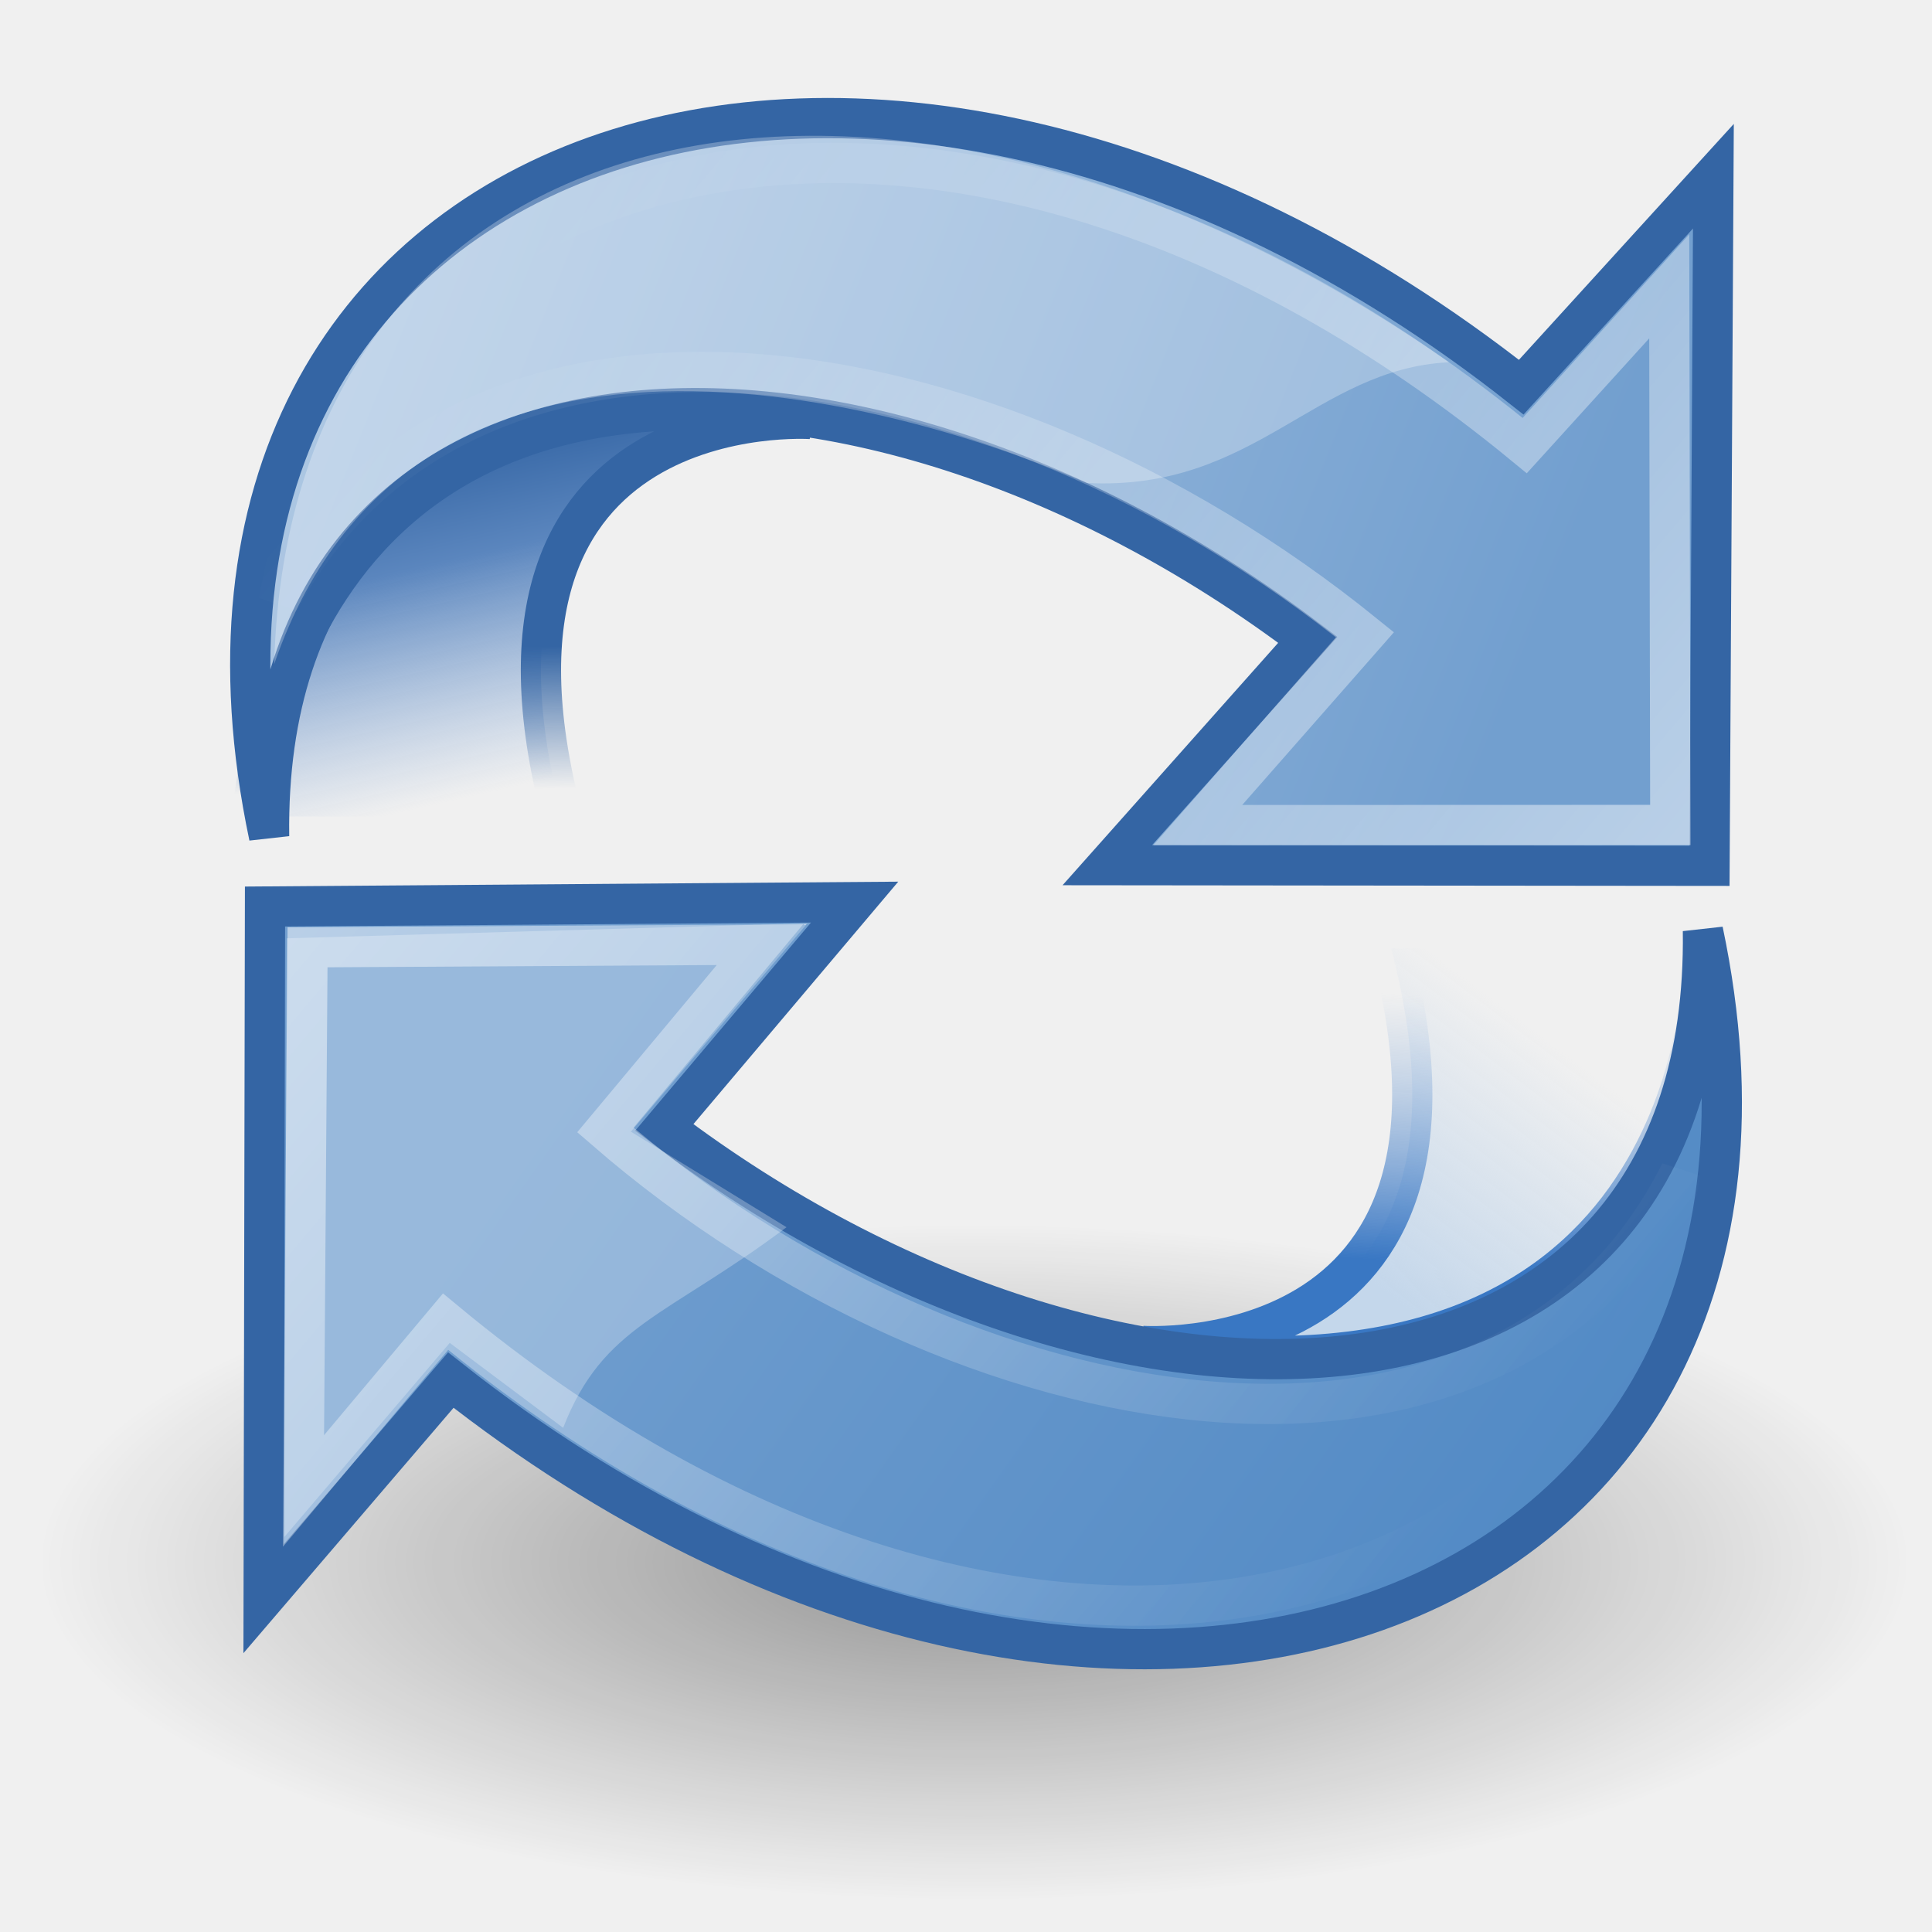
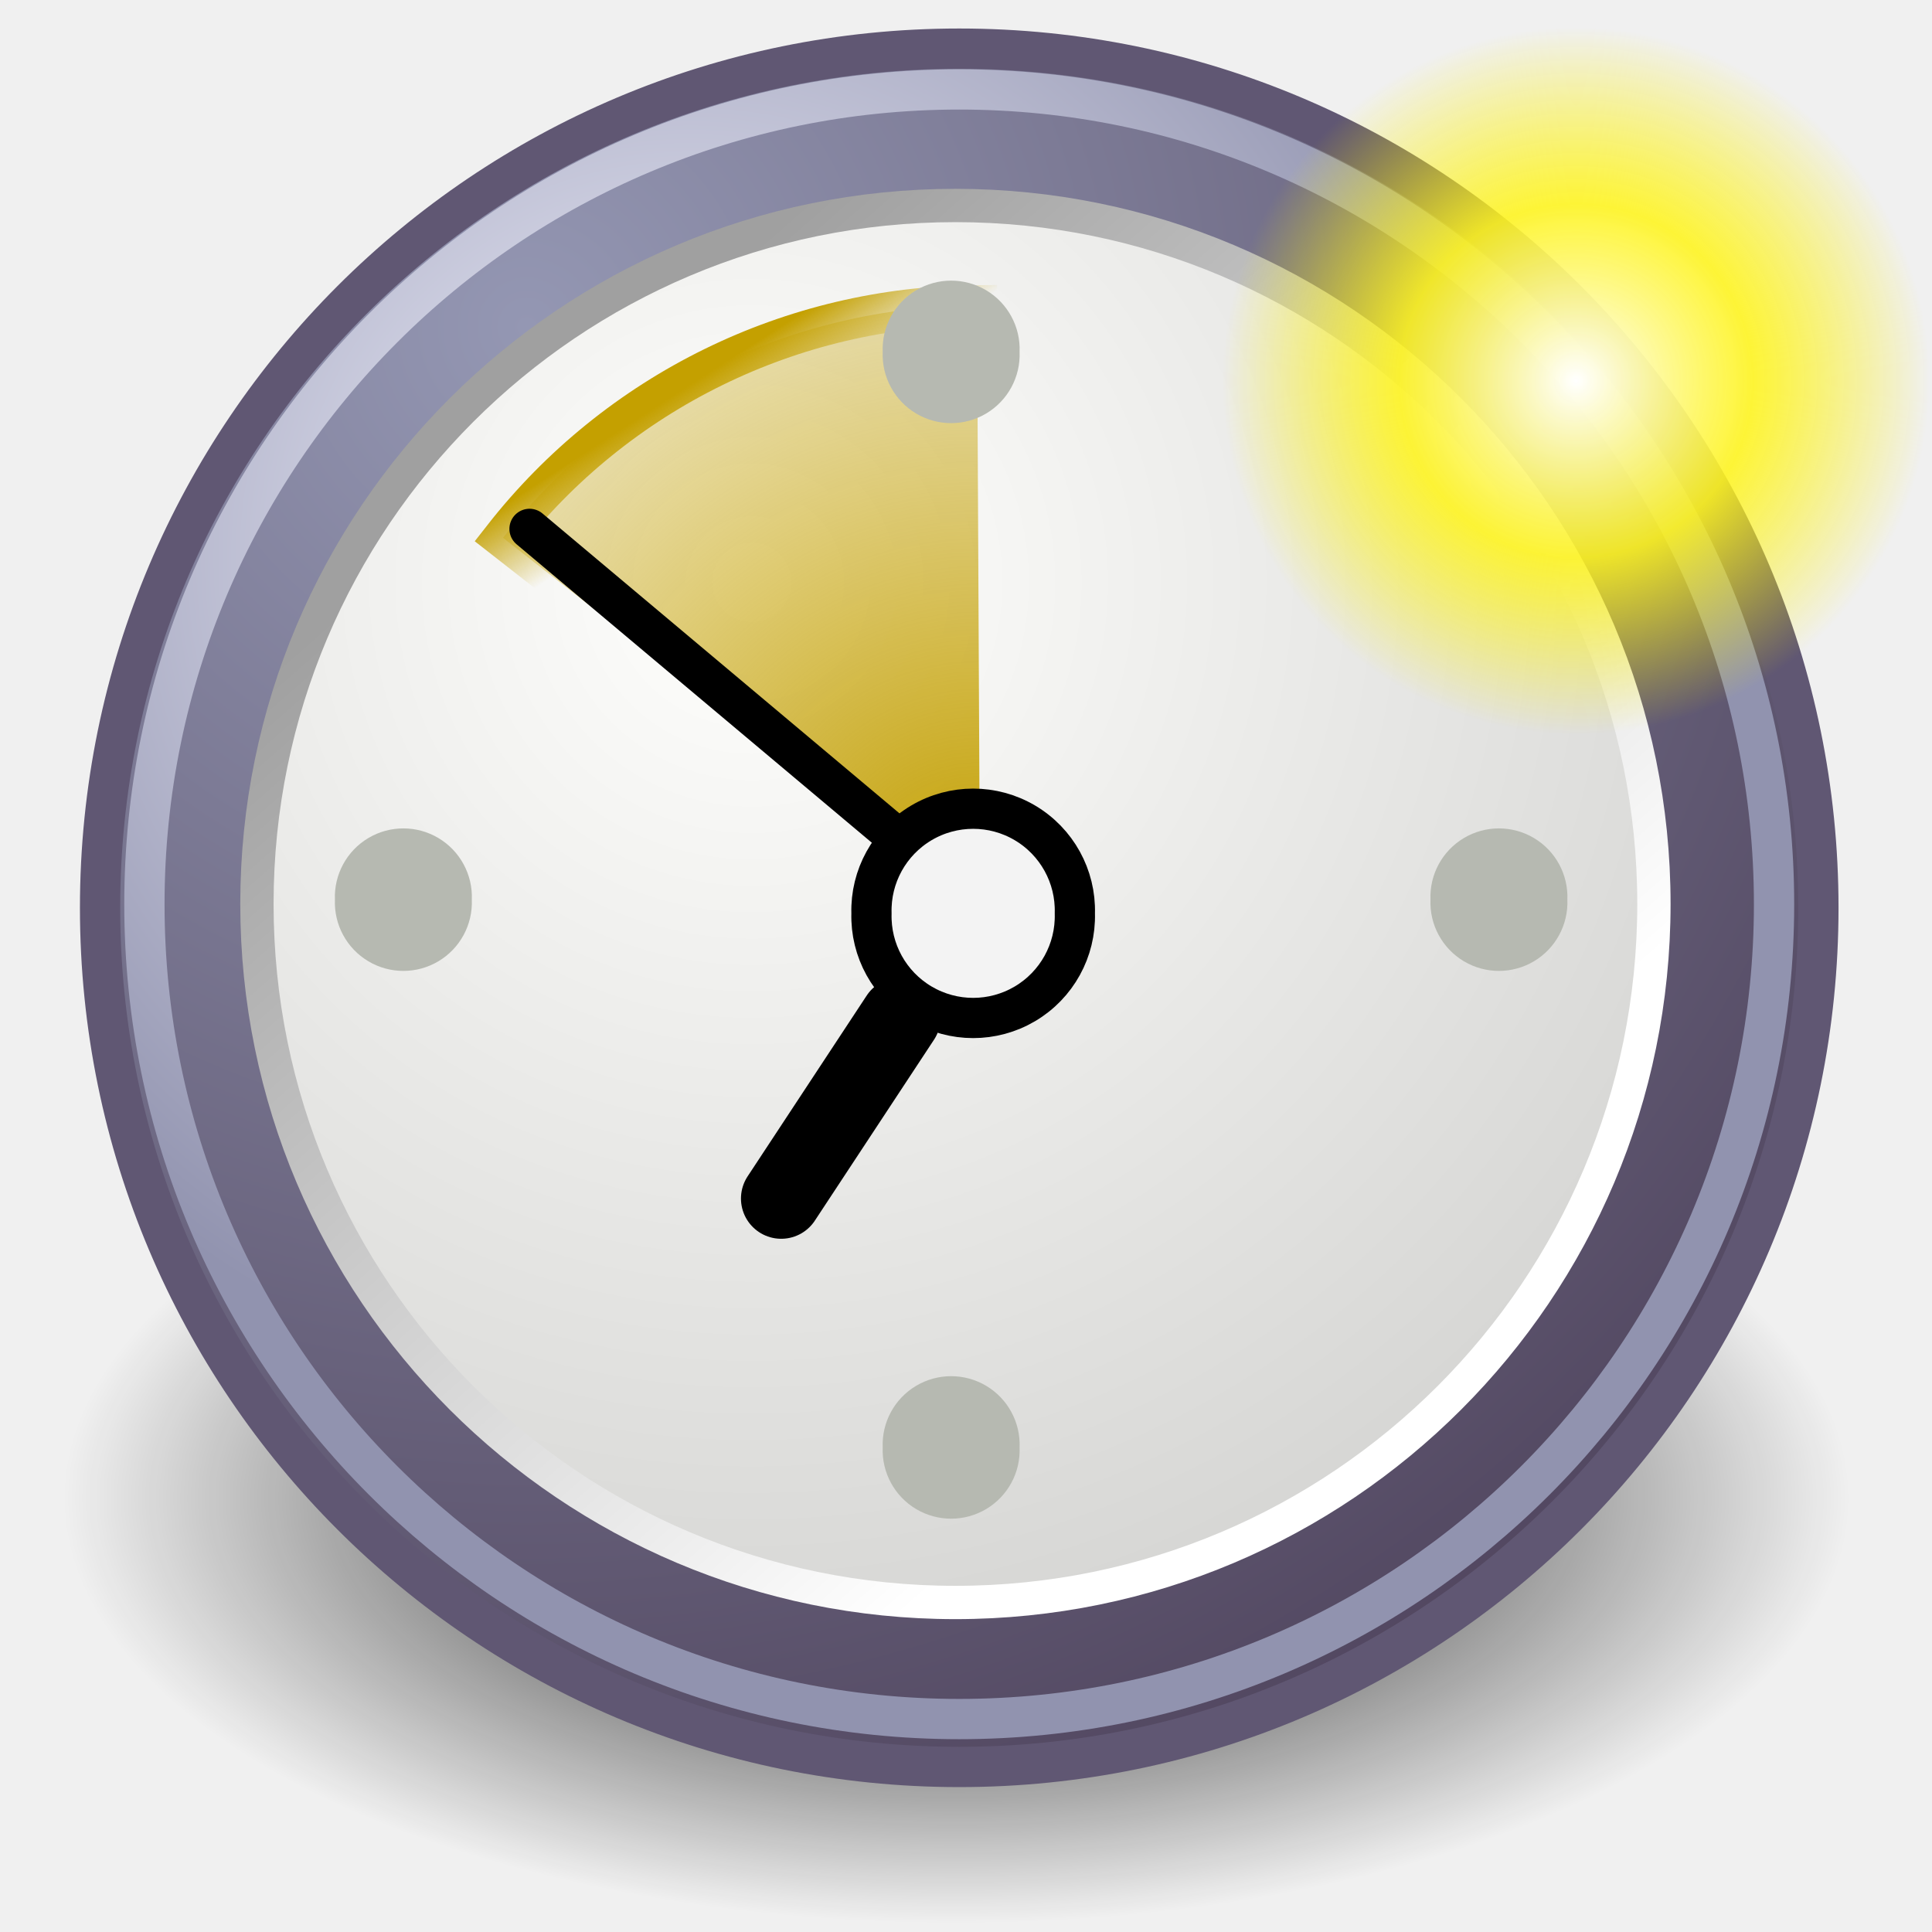
<svg xmlns="http://www.w3.org/2000/svg" xmlns:xlink="http://www.w3.org/1999/xlink" width="48px" height="48px" id="svg11300">
  <defs id="defs3">
-     <linearGradient id="linearGradient2690">
-       <stop style="stop-color:#c4d7eb;stop-opacity:1;" offset="0" id="stop2692" />
-       <stop style="stop-color:#c4d7eb;stop-opacity:0;" offset="1" id="stop2694" />
+     <linearGradient id="linearGradient5204">
+       <stop style="stop-color:#c4a000;stop-opacity:1;" offset="0" id="stop5206" />
+       <stop style="stop-color:#c4a000;stop-opacity:0;" offset="1" id="stop5208" />
    </linearGradient>
-     <linearGradient id="linearGradient2682">
-       <stop style="stop-color:#3977c3;stop-opacity:1;" offset="0" id="stop2684" />
-       <stop style="stop-color:#89aedc;stop-opacity:0;" offset="1" id="stop2686" />
+     <linearGradient id="linearGradient5196">
+       <stop style="stop-color:#c4a000;stop-opacity:1;" offset="0" id="stop5198" />
+       <stop style="stop-color:#c4a000;stop-opacity:0;" offset="1" id="stop5200" />
    </linearGradient>
-     <linearGradient id="linearGradient2402">
-       <stop style="stop-color:#729fcf;stop-opacity:1;" offset="0" id="stop2404" />
-       <stop style="stop-color:#528ac5;stop-opacity:1;" offset="1" id="stop2406" />
+     <linearGradient id="linearGradient12512">
+       <stop style="stop-color:#ffffff;stop-opacity:1;" offset="0" id="stop12513" />
+       <stop style="stop-color:#fff520;stop-opacity:0.891;" offset="0.5" id="stop12517" />
+       <stop style="stop-color:#fff300;stop-opacity:0;" offset="1" id="stop12514" />
    </linearGradient>
-     <linearGradient id="linearGradient2380">
-       <stop style="stop-color:#b9cfe7;stop-opacity:1" offset="0" id="stop2382" />
-       <stop style="stop-color:#729fcf;stop-opacity:1" offset="1" id="stop2384" />
+     <radialGradient xlink:href="#linearGradient12512" id="radialGradient278" gradientUnits="userSpaceOnUse" cx="55" cy="125" fx="55" fy="125" r="14.375" />
+     <linearGradient id="linearGradient10653">
+       <stop style="stop-color:#f3f4ff;stop-opacity:1;" offset="0" id="stop10655" />
+       <stop style="stop-color:#9193af;stop-opacity:1;" offset="1" id="stop10657" />
    </linearGradient>
-     <linearGradient id="linearGradient2871">
-       <stop style="stop-color:#3465a4;stop-opacity:1;" offset="0" id="stop2873" />
-       <stop style="stop-color:#3465a4;stop-opacity:1" offset="1" id="stop2875" />
+     <linearGradient id="linearGradient42174">
+       <stop style="stop-color:#a0a0a0;stop-opacity:1;" offset="0" id="stop42176" />
+       <stop style="stop-color:#ffffff;stop-opacity:1;" offset="1" id="stop42178" />
    </linearGradient>
-     <linearGradient id="linearGradient2847">
-       <stop style="stop-color:#3465a4;stop-opacity:1;" offset="0" id="stop2849" />
-       <stop style="stop-color:#3465a4;stop-opacity:0;" offset="1" id="stop2851" />
+     <linearGradient id="linearGradient2145">
+       <stop style="stop-color:#fffffd;stop-opacity:1;" offset="0" id="stop2147" />
+       <stop style="stop-color:#cbcbc9;stop-opacity:1;" offset="1" id="stop2149" />
    </linearGradient>
-     <linearGradient id="linearGradient2831">
-       <stop style="stop-color:#3465a4;stop-opacity:1;" offset="0" id="stop2833" />
-       <stop id="stop2855" offset="0.333" style="stop-color:#5b86be;stop-opacity:1;" />
-       <stop style="stop-color:#83a8d8;stop-opacity:0;" offset="1" id="stop2835" />
+     <linearGradient id="linearGradient37935">
+       <stop id="stop37937" offset="0" style="stop-color:#9497b3;stop-opacity:1;" />
+       <stop id="stop37939" offset="1" style="stop-color:#4c4059;stop-opacity:1;" />
    </linearGradient>
-     <linearGradient id="linearGradient2797">
-       <stop style="stop-color:#ffffff;stop-opacity:1;" offset="0" id="stop2799" />
-       <stop style="stop-color:#ffffff;stop-opacity:0;" offset="1" id="stop2801" />
+     <linearGradient id="linearGradient2152">
+       <stop id="stop2154" offset="0" style="stop-color:#9aa29a;stop-opacity:1;" />
+       <stop id="stop2156" offset="1" style="stop-color:#b5beb5;stop-opacity:1;" />
    </linearGradient>
-     <linearGradient id="linearGradient8662">
-       <stop style="stop-color:#000000;stop-opacity:1;" offset="0" id="stop8664" />
-       <stop style="stop-color:#000000;stop-opacity:0;" offset="1" id="stop8666" />
+     <linearGradient id="linearGradient3816">
+       <stop style="stop-color:#000000;stop-opacity:1;" offset="0" id="stop3818" />
+       <stop style="stop-color:#000000;stop-opacity:0;" offset="1" id="stop3820" />
    </linearGradient>
-     <linearGradient xlink:href="#linearGradient2831" id="linearGradient1486" gradientUnits="userSpaceOnUse" gradientTransform="translate(0.465413,-0.277593)" x1="13.479" y1="10.612" x2="15.419" y2="19.115" />
-     <linearGradient xlink:href="#linearGradient2847" id="linearGradient1488" gradientUnits="userSpaceOnUse" gradientTransform="matrix(-1,0,0,-1,47.52791,45.84741)" x1="37.128" y1="29.73" x2="37.065" y2="26.194" />
-     <linearGradient xlink:href="#linearGradient2797" id="linearGradient1491" gradientUnits="userSpaceOnUse" x1="5.965" y1="26.048" x2="52.854" y2="26.048" />
-     <linearGradient xlink:href="#linearGradient2797" id="linearGradient1493" gradientUnits="userSpaceOnUse" x1="5.965" y1="26.048" x2="52.854" y2="26.048" />
-     <linearGradient xlink:href="#linearGradient2871" id="linearGradient1501" gradientUnits="userSpaceOnUse" x1="46.835" y1="45.264" x2="45.38" y2="50.94" />
-     <radialGradient xlink:href="#linearGradient8662" id="radialGradient1503" gradientUnits="userSpaceOnUse" gradientTransform="matrix(1,0,0,0.536723,-9.680928e-14,16.87306)" cx="24.837" cy="36.421" fx="24.837" fy="36.421" r="15.645" />
-     <linearGradient xlink:href="#linearGradient2380" id="linearGradient2386" x1="62.514" y1="36.061" x2="15.985" y2="20.609" gradientUnits="userSpaceOnUse" />
-     <linearGradient xlink:href="#linearGradient2402" id="linearGradient2408" x1="18.936" y1="23.668" x2="53.589" y2="26.649" gradientUnits="userSpaceOnUse" />
-     <linearGradient xlink:href="#linearGradient2682" id="linearGradient2688" x1="36.714" y1="31.456" x2="37.124" y2="24.842" gradientUnits="userSpaceOnUse" />
-     <linearGradient xlink:href="#linearGradient2690" id="linearGradient2696" x1="32.648" y1="30.749" x2="37.124" y2="24.842" gradientUnits="userSpaceOnUse" />
+     <radialGradient xlink:href="#linearGradient3816" id="radialGradient3822" cx="31.113" cy="19.009" fx="31.113" fy="19.009" r="8.662" gradientUnits="userSpaceOnUse" />
+     <linearGradient xlink:href="#linearGradient2152" id="linearGradient4307" gradientUnits="userSpaceOnUse" gradientTransform="matrix(3.123841,0,0,0.969691,-31.88758,-19.59492)" x1="8.916" y1="37.197" x2="9.886" y2="52.091" />
+     <radialGradient xlink:href="#linearGradient10653" id="radialGradient4309" gradientUnits="userSpaceOnUse" cx="11.329" cy="10.584" fx="11.329" fy="10.584" r="15.532" />
+     <radialGradient xlink:href="#linearGradient2145" id="radialGradient4311" gradientUnits="userSpaceOnUse" cx="11.902" cy="10.045" fx="11.902" fy="10.045" r="29.293" />
+     <linearGradient xlink:href="#linearGradient42174" id="linearGradient4313" gradientUnits="userSpaceOnUse" x1="6.342" y1="7.789" x2="22.218" y2="25.884" />
+     <radialGradient xlink:href="#linearGradient5196" id="radialGradient5202" cx="23.375" cy="10.973" fx="23.375" fy="10.973" r="3.348" gradientTransform="matrix(3.63042,1.654030e-15,-1.608743e-15,3.742066,-61.48607,-29.18618)" gradientUnits="userSpaceOnUse" />
+     <linearGradient xlink:href="#linearGradient5204" id="linearGradient5210" x1="19.667" y1="4.257" x2="20.33" y2="5.285" gradientUnits="userSpaceOnUse" />
+     <radialGradient xlink:href="#linearGradient37935" id="radialGradient5212" gradientUnits="userSpaceOnUse" cx="8.747" cy="6.828" fx="8.747" fy="6.828" r="29.89" />
  </defs>
  <g id="layer1">
-     <path transform="matrix(-1.489736,0,0,-1.001252,61.20865,75.2819)" d="M 40.482 36.421 A 15.645 8.397 0 1 1  9.192,36.421 A 15.645 8.397 0 1 1  40.482 36.421 z" id="path8660" style="opacity:0.383;color:#000000;fill:url(#radialGradient1503);fill-opacity:1;fill-rule:evenodd;stroke:none;stroke-width:1;stroke-linecap:butt;stroke-linejoin:miter;marker:none;marker-start:none;marker-mid:none;marker-end:none;stroke-miterlimit:10;stroke-dasharray:none;stroke-dashoffset:0;stroke-opacity:1;visibility:visible;display:inline;overflow:visible" />
-     <path style="color:#000000;fill:url(#linearGradient1486);fill-opacity:1;fill-rule:nonzero;stroke:url(#linearGradient1488);stroke-width:1;stroke-linecap:butt;stroke-linejoin:miter;marker:none;marker-start:none;marker-mid:none;marker-end:none;stroke-miterlimit:4;stroke-dasharray:none;stroke-dashoffset:0;stroke-opacity:1;visibility:visible;display:block;overflow:visible" d="M 20.153,10.41 C 20.153,10.41 11.215,9.785 13.965,20.285 L 6.278,20.285 C 6.278,20.285 6.778,8.41 20.153,10.41 z " id="path2865" />
-     <g id="g1878" transform="matrix(-0.579051,-0.489228,-0.489228,0.579051,56.91585,13.37137)" style="fill:url(#linearGradient2386);fill-opacity:1.0;stroke:#3465a4;stroke-opacity:1">
-       <path id="path1880" d="M 44.307,50.23 C 62.821,35.819 49.665,13.412 22.462,12.498 L 22.114,3.152 L 7.625,20.497 L 22.714,33.219 C 22.714,33.219 22.462,23.338 22.462,23.338 C 41.292,24.337 55.444,37.41 44.307,50.23 z " style="opacity:1;color:#000000;fill:url(#linearGradient2386);fill-opacity:1.0;fill-rule:nonzero;stroke:url(#linearGradient1501);stroke-width:1.319;stroke-linecap:butt;stroke-linejoin:miter;marker:none;marker-start:none;marker-mid:none;marker-end:none;stroke-miterlimit:4;stroke-dasharray:none;stroke-dashoffset:0;stroke-opacity:1;visibility:visible;display:block;overflow:visible" />
-     </g>
-     <path id="path2839" d="M 28.375,33.438 C 28.375,33.438 37.312,34.062 34.562,23.562 L 42.338,23.562 C 42.338,25.065 41.75,35.438 28.375,33.438 z " style="color:#000000;fill:url(#linearGradient2696);fill-opacity:1.0;fill-rule:nonzero;stroke:url(#linearGradient2688);stroke-width:1;stroke-linecap:butt;stroke-linejoin:miter;marker:none;marker-start:none;marker-mid:none;marker-end:none;stroke-miterlimit:4;stroke-dasharray:none;stroke-dashoffset:0;stroke-opacity:1;visibility:visible;display:block;overflow:visible" />
-     <g style="color:#000000;fill:url(#linearGradient2408);fill-opacity:1.0;fill-rule:nonzero;stroke:url(#linearGradient1501);stroke-width:1.319;stroke-linecap:butt;stroke-linejoin:miter;marker:none;marker-start:none;marker-mid:none;marker-end:none;stroke-miterlimit:4;stroke-dasharray:none;stroke-dashoffset:0;stroke-opacity:1;visibility:visible;display:block;overflow:visible;opacity:1" transform="matrix(0.579051,0.489228,0.489228,-0.579051,-7.921023,30.53599)" id="g2779">
-       <path style="opacity:1;color:#000000;fill:url(#linearGradient2408);fill-opacity:1.0;fill-rule:nonzero;stroke:url(#linearGradient1501);stroke-width:1.319;stroke-linecap:butt;stroke-linejoin:miter;marker:none;marker-start:none;marker-mid:none;marker-end:none;stroke-miterlimit:4;stroke-dasharray:none;stroke-dashoffset:0;stroke-opacity:1;visibility:visible;display:block;overflow:visible" d="M 44.307,50.23 C 62.821,35.819 49.665,13.412 22.462,12.498 L 22.399,3.069 L 7.794,20.424 L 22.462,33.006 C 22.462,33.006 22.462,23.338 22.462,23.338 C 41.292,24.337 55.444,37.41 44.307,50.23 z " id="path2781" />
-     </g>
-     <path style="opacity:0.272;color:#000000;fill:#ffffff;fill-opacity:1;fill-rule:nonzero;stroke:none;stroke-width:1;stroke-linecap:round;stroke-linejoin:miter;marker:none;marker-start:none;marker-mid:none;marker-end:none;stroke-miterlimit:4;stroke-dasharray:none;stroke-dashoffset:0;stroke-opacity:1;visibility:visible;display:inline;overflow:visible" d="M 7.062,38.188 L 7.125,23.312 L 20.062,22.938 L 15.674,28.116 L 19.541,30.49 C 16.541,32.74 14.991,32.912 13.991,35.474 L 11.174,33.364 L 7.062,38.188 z " id="path2791" />
-     <g id="g2793" transform="matrix(0.508536,0.429651,0.429651,-0.508536,-3.973188,30.54119)" style="opacity:0.5;fill:none;fill-opacity:1;stroke:#ffffff;stroke-opacity:1">
-       <path id="path2795" d="M 51.09,45.944 C 60.21,30.724 46.632,12.201 19.485,11.949 L 19.513,3.703 L 6.534,19.297 L 19.368,30.269 C 19.368,30.269 19.423,21.262 19.423,21.262 C 36.951,21.038 54.618,31.365 51.09,45.944 z " style="opacity:1;color:#000000;fill:none;fill-opacity:1;fill-rule:nonzero;stroke:url(#linearGradient1493);stroke-width:1.502;stroke-linecap:butt;stroke-linejoin:miter;marker:none;marker-start:none;marker-mid:none;marker-end:none;stroke-miterlimit:4;stroke-dasharray:none;stroke-dashoffset:0;stroke-opacity:1;visibility:visible;display:block;overflow:visible" />
-     </g>
-     <g style="opacity:0.5;fill:none;fill-opacity:1;stroke:#ffffff;stroke-opacity:1" transform="matrix(-0.508536,-0.429651,-0.429651,0.508536,53.049,13.36548)" id="g2805">
-       <path style="opacity:1;color:#000000;fill:none;fill-opacity:1;fill-rule:nonzero;stroke:url(#linearGradient1491);stroke-width:1.502;stroke-linecap:butt;stroke-linejoin:miter;marker:none;marker-start:none;marker-mid:none;marker-end:none;stroke-miterlimit:4;stroke-dasharray:none;stroke-dashoffset:0;stroke-opacity:1;visibility:visible;display:block;overflow:visible" d="M 51.39,46.506 C 60.51,31.286 47.051,12.432 19.628,12.07 L 19.343,4.051 L 6.341,19.379 L 19.809,30.765 C 19.809,30.765 19.627,21.311 19.627,21.311 C 37.872,21.693 54.411,32.237 51.39,46.506 z " id="path2807" />
-     </g>
-     <path style="opacity:0.272;color:#000000;fill:#ffffff;fill-opacity:1;fill-rule:nonzero;stroke:none;stroke-width:1;stroke-linecap:round;stroke-linejoin:miter;marker:none;marker-start:none;marker-mid:none;marker-end:none;stroke-miterlimit:4;stroke-dasharray:none;stroke-dashoffset:0;stroke-opacity:1;visibility:visible;display:inline;overflow:visible" d="M 6.812,16.5 C 10.406,6.059 23.256,10.355 27,12 C 31.175,12.211 32.675,9.165 36,9 C 21.95,-0.79 7.188,2.5 6.812,16.5 z " id="path2811" />
+     <path d="M 39.775 19.009 A 8.662 8.662 0 1 1  22.451,19.009 A 8.662 8.662 0 1 1  39.775 19.009 z" id="path4318" style="opacity:1;color:#000000;fill:url(#radialGradient3822);fill-opacity:1;fill-rule:evenodd;stroke:none;stroke-width:1px;stroke-linecap:round;stroke-linejoin:round;marker:none;marker-start:none;marker-mid:none;marker-end:none;stroke-miterlimit:4;stroke-dasharray:none;stroke-dashoffset:0;stroke-opacity:1;visibility:visible;display:inline;overflow:visible" transform="matrix(2.563158,0,0,1.219602,-55.98414,14.04144)" />
+     <path id="path14341" d="M 18.588,1.404 L 4.227,18.097 L 5.485,19.34 L 18.588,1.404 z " style="color:#000000;fill:url(#linearGradient4307);fill-opacity:1;fill-rule:evenodd;stroke:none;stroke-width:1;stroke-linecap:butt;stroke-linejoin:miter;marker:none;marker-start:none;marker-mid:none;marker-end:none;stroke-miterlimit:4;stroke-dashoffset:0;stroke-opacity:1;visibility:visible;display:inline;overflow:visible" />
+     <path id="path18921" d="M 18.467,1.314 L 5.661,19.073 L 7.49,20.688 L 18.467,1.314 z " style="fill:#fefefe;fill-opacity:1;fill-rule:evenodd;stroke:none;stroke-width:1;stroke-linecap:butt;stroke-linejoin:miter;stroke-miterlimit:4;stroke-opacity:1" />
+     <path transform="matrix(1.431529,0,0,1.431529,0.569459,-1.654618)" d="M 31.161 16.911 A 14.911 14.911 0 1 1  1.339,16.911 A 14.911 14.911 0 1 1  31.161 16.911 z" id="path27786" style="fill:url(#radialGradient5212);fill-opacity:1;fill-rule:evenodd;stroke:#605773;stroke-width:0.699;stroke-linecap:round;stroke-linejoin:round;stroke-miterlimit:4;stroke-dashoffset:0;stroke-opacity:1" />
+     <path transform="matrix(1.163838,0,0,1.163838,4.824801,2.777556)" d="M 31.161 16.911 A 14.911 14.911 0 1 1  1.339,16.911 A 14.911 14.911 0 1 1  31.161 16.911 z" id="path35549" style="fill:url(#radialGradient4311);fill-opacity:1;fill-rule:evenodd;stroke:url(#linearGradient4313);stroke-width:0.711;stroke-linecap:round;stroke-linejoin:round;stroke-miterlimit:4;stroke-dashoffset:0;stroke-opacity:1" />
+     <path style="opacity:1;color:#000000;fill:url(#radialGradient5202);fill-opacity:1;fill-rule:evenodd;stroke:url(#linearGradient5210);stroke-width:0.565;stroke-linecap:butt;stroke-linejoin:miter;marker:none;marker-start:none;marker-mid:none;marker-end:none;stroke-miterlimit:4;stroke-dasharray:none;stroke-dashoffset:0;stroke-opacity:1;visibility:visible;display:inline;overflow:visible" id="path4120" d="M 16.679,6.639 A 8.5,8.5 0 0 1 23.333,3.375 L 23.375,11.875 z" transform="matrix(1.769951,0,0,1.769951,-17.02424,1.610741)" />
+     <path transform="matrix(2.073295,0,0,2.073295,-7.310224,-13.13682)" d="M 16.406 17.281 A 1.219 1.219 0 1 1  13.969,17.281 A 1.219 1.219 0 1 1  16.406 17.281 z" id="path34778" style="fill:#f3f3f3;fill-opacity:1;fill-rule:evenodd;stroke:#000000;stroke-width:0.482;stroke-linecap:round;stroke-linejoin:round;stroke-miterlimit:4;stroke-dashoffset:0;stroke-opacity:1;stroke-dasharray:none" />
+     <path id="path35559" d="M 22.177,20.718 L 13.156,13.14" style="fill:none;fill-opacity:0.75;fill-rule:evenodd;stroke:#000000;stroke-width:1;stroke-linecap:round;stroke-linejoin:miter;stroke-miterlimit:4;stroke-opacity:1;stroke-dasharray:none" />
+     <path id="path35561" d="M 19.409,29.777 L 22.369,25.283" style="fill:none;fill-opacity:0.75;fill-rule:evenodd;stroke:#000000;stroke-width:2;stroke-linecap:round;stroke-linejoin:miter;stroke-miterlimit:4;stroke-opacity:1;stroke-dasharray:none" />
+     <path transform="matrix(2.749493,0,0,2.749493,-22.30073,-12.40939)" d="M 17.324 7.693 A 0.619 0.619 0 1 1  16.087,7.693 A 0.619 0.619 0 1 1  17.324 7.693 z" id="path35563" style="fill:#b6b9b1;fill-opacity:1;fill-rule:evenodd;stroke:none;stroke-width:1.369;stroke-linecap:round;stroke-linejoin:round;stroke-miterlimit:4;stroke-dashoffset:0;stroke-opacity:1;opacity:1" />
+     <path transform="matrix(2.749493,0,0,2.749493,-22.30073,14.80922)" d="M 17.324 7.693 A 0.619 0.619 0 1 1  16.087,7.693 A 0.619 0.619 0 1 1  17.324 7.693 z" id="path35565" style="fill:#b6b9b1;fill-opacity:1;fill-rule:evenodd;stroke:none;stroke-width:1.369;stroke-linecap:round;stroke-linejoin:round;stroke-miterlimit:4;stroke-dashoffset:0;stroke-opacity:1;opacity:1" />
+     <path transform="matrix(2.749493,0,0,2.749493,-35.91004,1.19989)" d="M 17.324 7.693 A 0.619 0.619 0 1 1  16.087,7.693 A 0.619 0.619 0 1 1  17.324 7.693 z" id="path35567" style="fill:#b6b9b1;fill-opacity:1;fill-rule:evenodd;stroke:none;stroke-width:1.369;stroke-linecap:round;stroke-linejoin:round;stroke-miterlimit:4;stroke-dashoffset:0;stroke-opacity:1;opacity:1" />
+     <path transform="matrix(2.749493,0,0,2.749493,-8.691448,1.19989)" d="M 17.324 7.693 A 0.619 0.619 0 1 1  16.087,7.693 A 0.619 0.619 0 1 1  17.324 7.693 z" id="path35569" style="fill:#b6b9b1;fill-opacity:1;fill-rule:evenodd;stroke:none;stroke-width:1.369;stroke-linecap:round;stroke-linejoin:round;stroke-miterlimit:4;stroke-dashoffset:0;stroke-opacity:1;opacity:1" />
+     <path style="fill:none;fill-opacity:1;fill-rule:evenodd;stroke:url(#radialGradient4309);stroke-width:0.737;stroke-linecap:round;stroke-linejoin:round;stroke-miterlimit:4;stroke-dashoffset:0;stroke-opacity:1" id="path10651" d="M 31.161 16.911 A 14.911 14.911 0 1 1  1.339,16.911 A 14.911 14.911 0 1 1  31.161 16.911 z" transform="matrix(1.357654,0,0,1.357654,1.769896,-0.493735)" />
+     <path style="color:#000000;fill:url(#radialGradient278);fill-opacity:1;fill-rule:nonzero;stroke:none;stroke-width:1.25;stroke-linecap:butt;stroke-linejoin:round;marker:none;marker-start:none;marker-mid:none;marker-end:none;stroke-miterlimit:4;stroke-dashoffset:0;stroke-opacity:1;visibility:visible;display:block" id="path12511" d="M 69.375 125 A 14.375 14.375 0 1 1  40.625,125 A 14.375 14.375 0 1 1  69.375 125 z" transform="matrix(0.611127,0,0,0.611127,5.544052,-66.92818)" />
  </g>
</svg>
